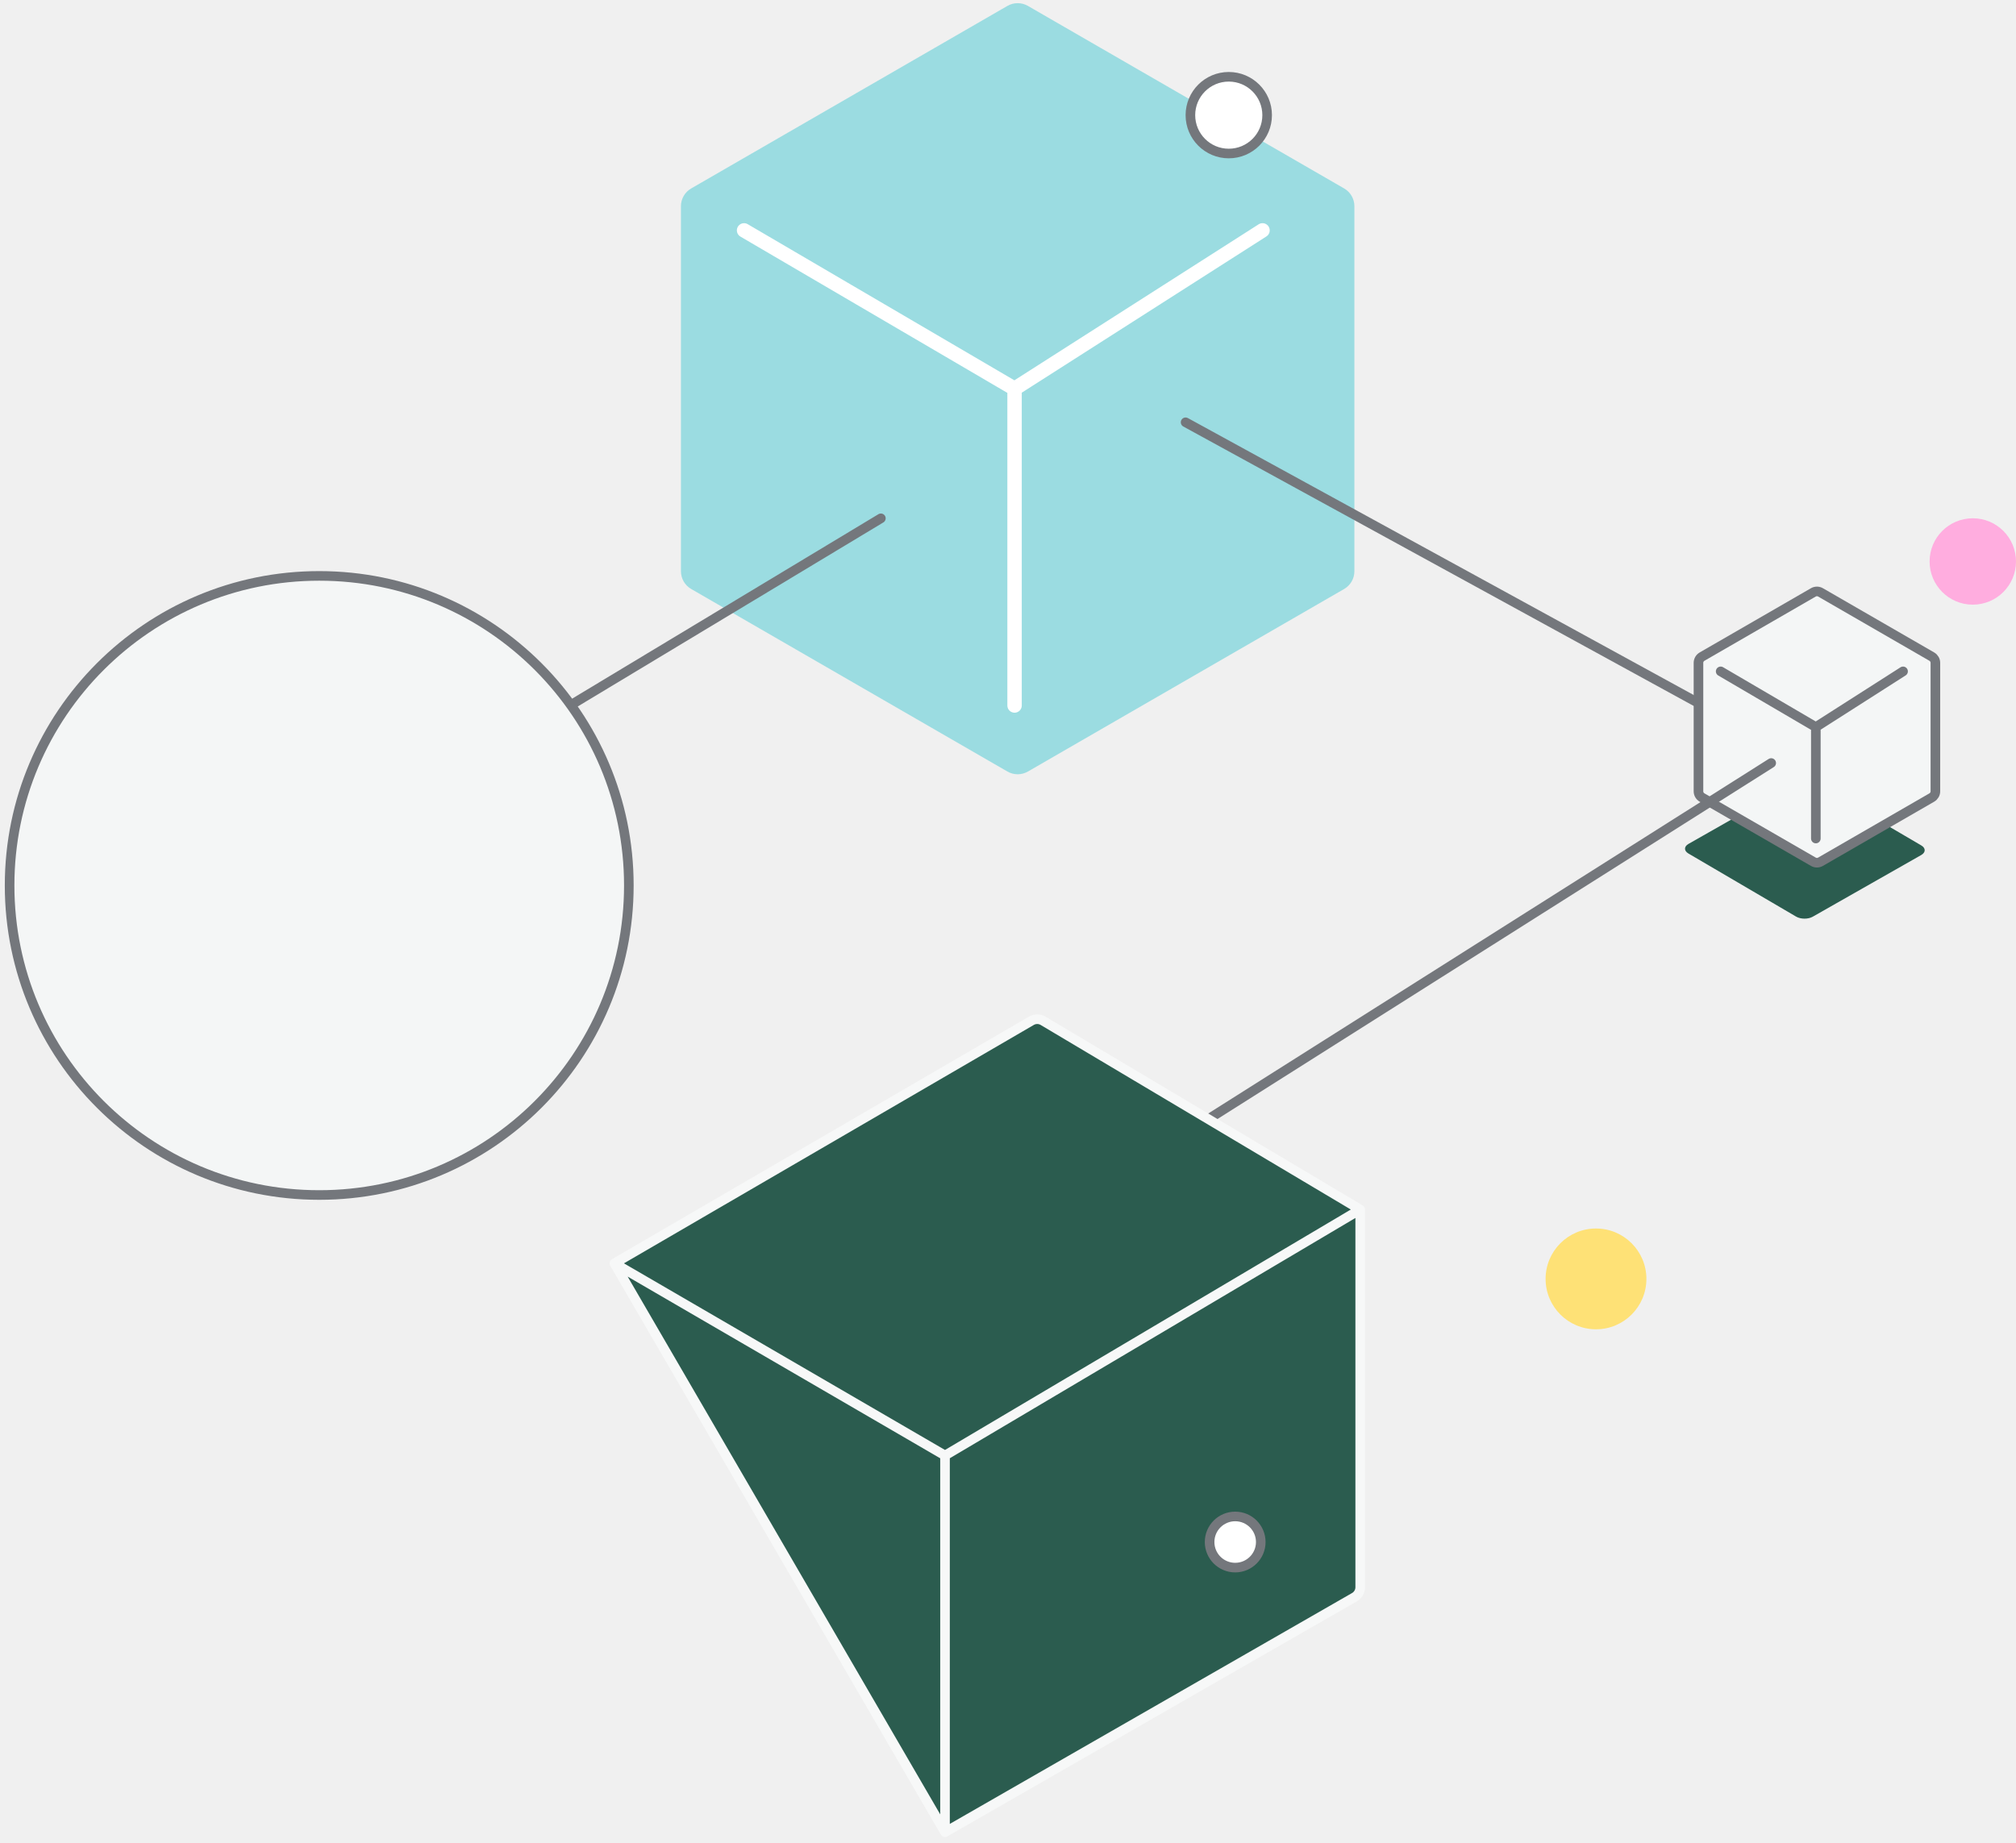
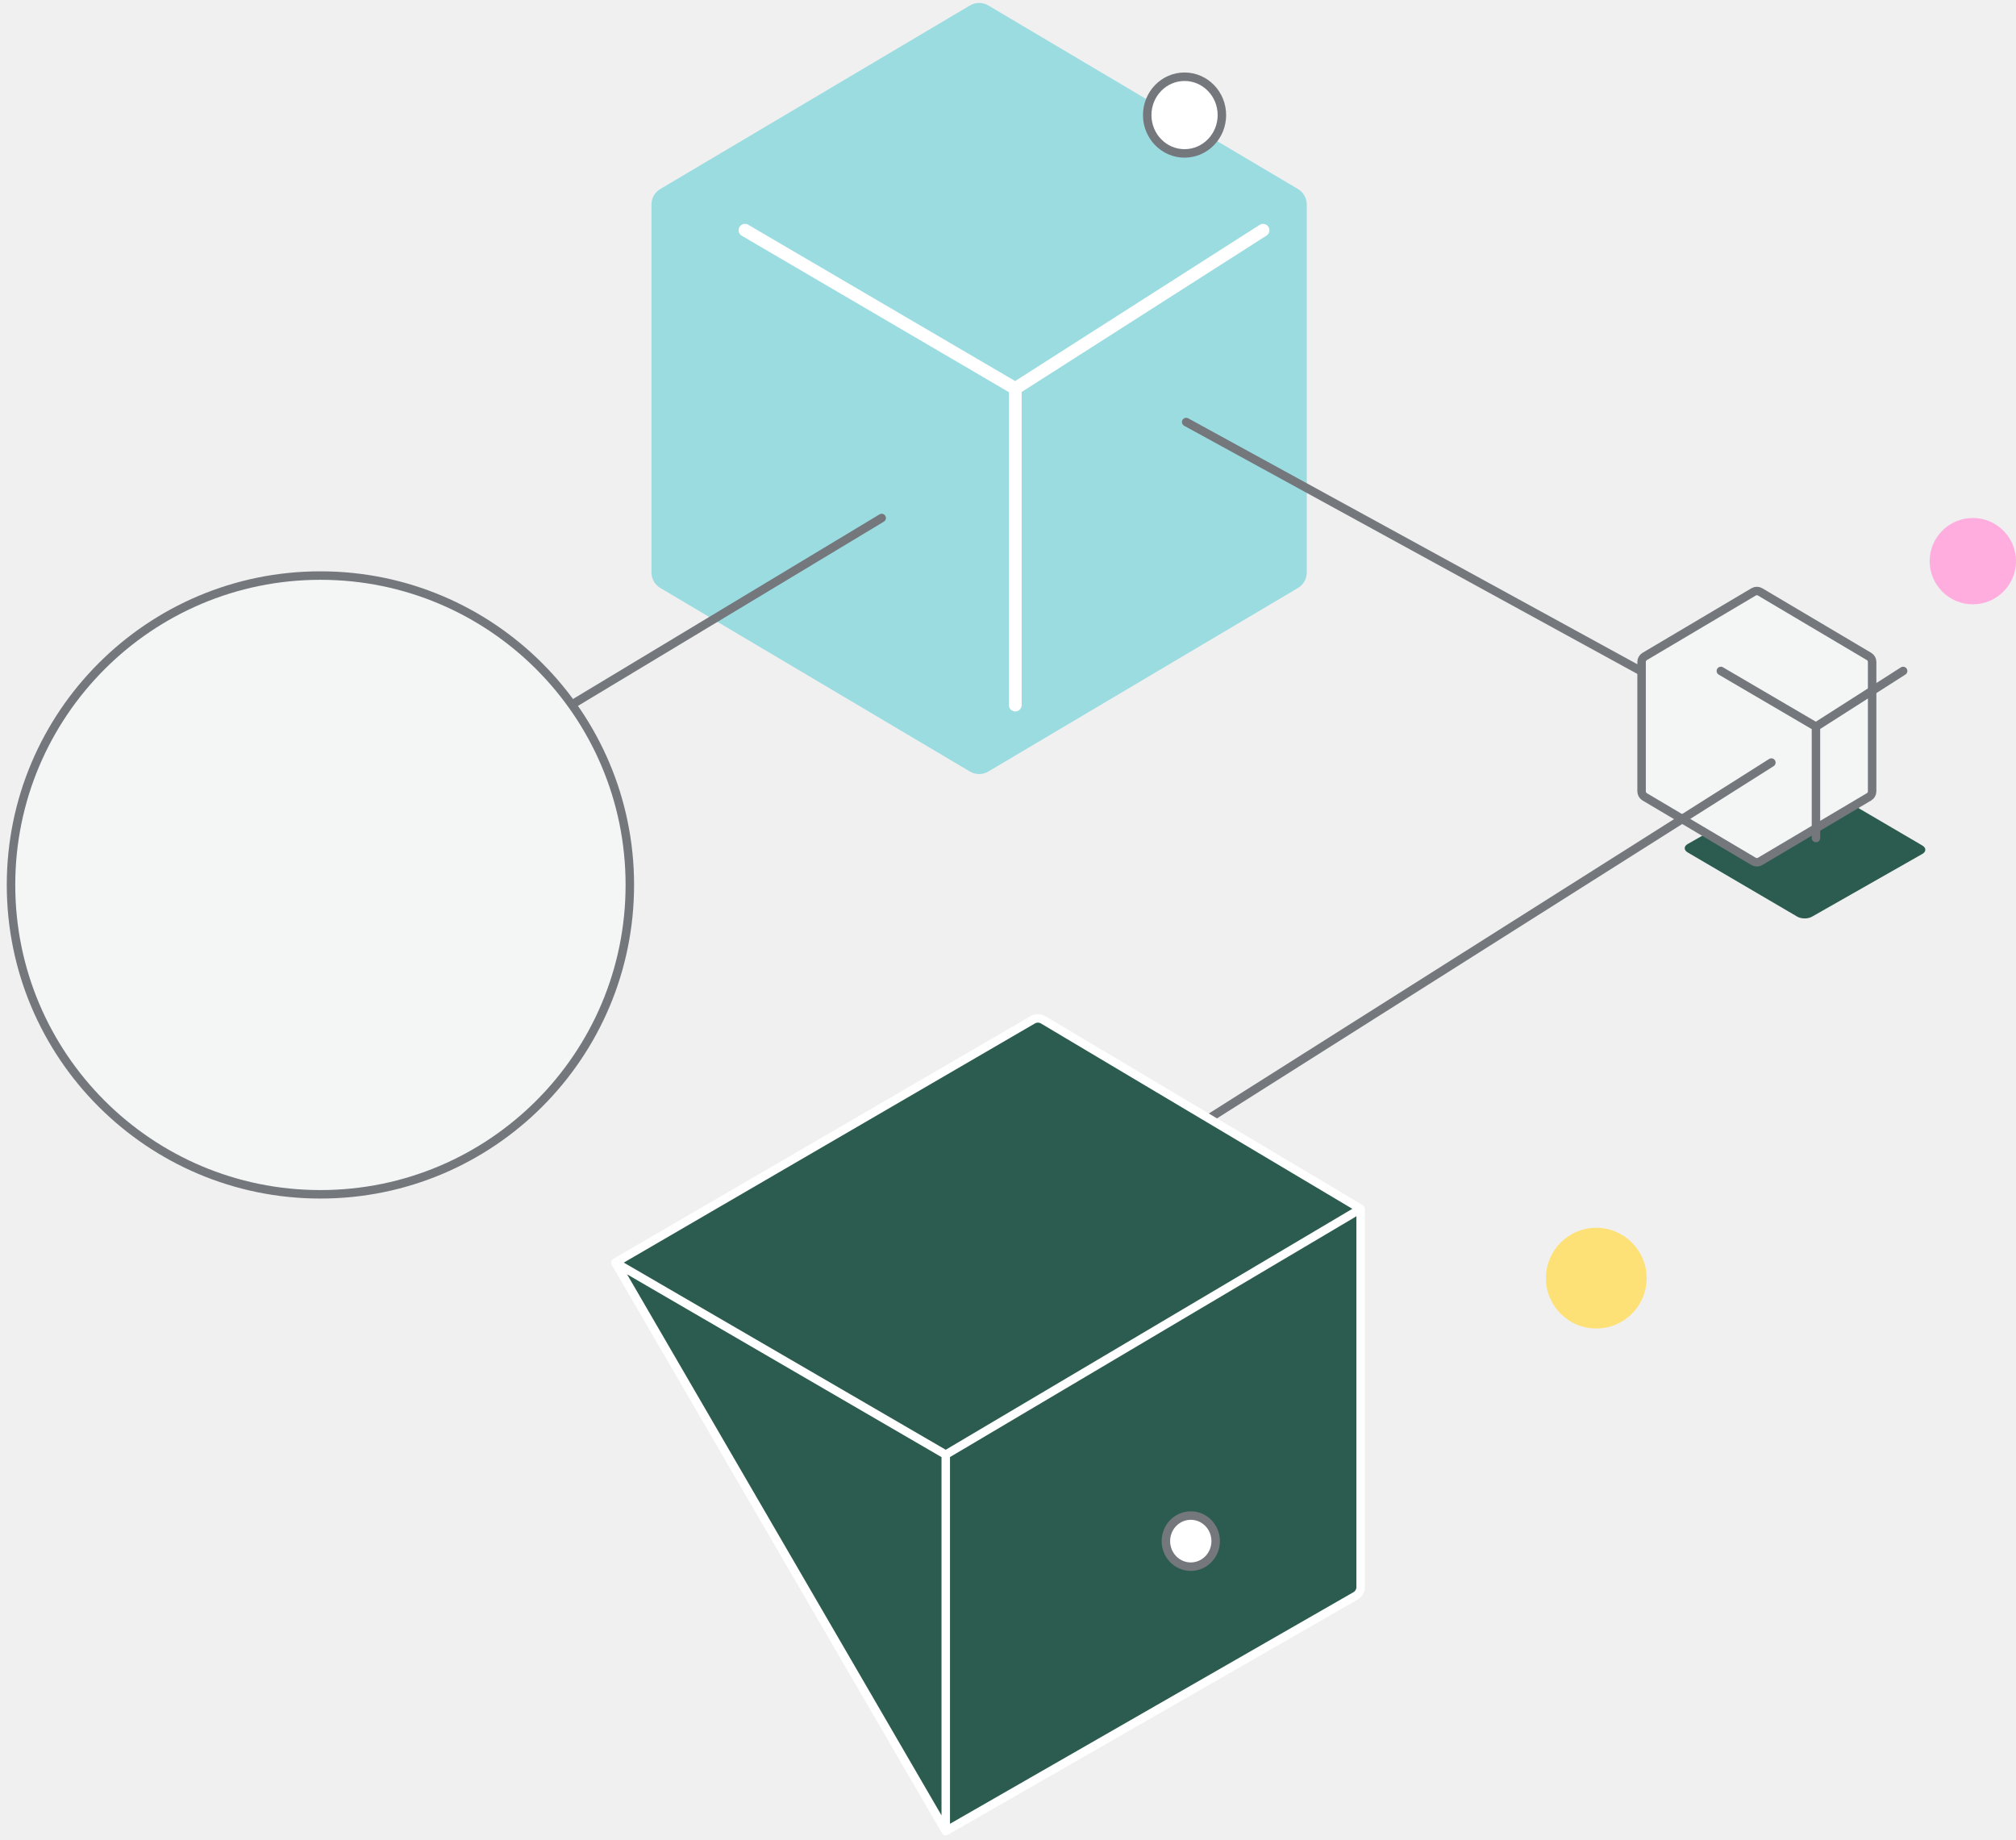
- <svg xmlns="http://www.w3.org/2000/svg" width="210" height="192" viewBox="0 0 210 192" fill="none">
-   <path d="M104.941 0.615C105.601 0.235 106.413 0.235 107.073 0.615L140.016 19.635C140.676 20.016 141.082 20.72 141.082 21.481V59.521C141.082 60.282 140.676 60.986 140.016 61.367L107.073 80.387C106.413 80.767 105.601 80.767 104.941 80.387L71.998 61.367C71.338 60.986 70.932 60.282 70.932 59.521V21.481C70.932 20.72 71.338 20.016 71.998 19.635L104.941 0.615Z" fill="#9BDCE1" />
-   <path d="M105.683 73.507L105.683 40.504M105.683 40.504L131.512 24.003M105.683 40.504L77.507 24.003" stroke="white" stroke-width="1.5" stroke-linecap="round" stroke-linejoin="round" />
-   <path d="M32 90L91.758 54.004" stroke="#74777C" stroke-linecap="round" />
-   <path d="M123.5 43.999L186.5 78.5" stroke="#74777C" stroke-linecap="round" />
-   <path d="M33.253 124.509C51.066 124.509 65.505 110.072 65.505 92.257C65.505 74.447 51.066 60.004 33.253 60.004C15.44 60.004 1 74.45 1 92.257C1 110.072 15.44 124.509 33.253 124.509Z" fill="#F4F6F6" stroke="#74777C" stroke-linecap="round" stroke-linejoin="round" />
-   <circle cx="166.25" cy="133.25" r="5.25" fill="#FEE176" />
-   <rect width="15.001" height="15.001" rx="1" transform="matrix(0.862738 0.505651 -0.869276 0.494328 188.055 81.0068)" fill="#2B5C4F" />
-   <path d="M188.889 61.721C189.121 61.587 189.406 61.587 189.638 61.721L201.228 68.413C201.46 68.547 201.603 68.794 201.603 69.062V82.445C201.603 82.713 201.46 82.961 201.228 83.095L189.638 89.786C189.406 89.92 189.121 89.92 188.889 89.786L177.299 83.095C177.067 82.961 176.924 82.713 176.924 82.445V69.062C176.924 68.794 177.067 68.547 177.299 68.413L188.889 61.721Z" fill="#F4F6F6" stroke="#74777C" stroke-linecap="round" stroke-linejoin="round" />
-   <path d="M189.15 87.366L189.15 75.755M189.15 75.755L198.236 69.95M189.15 75.755L179.237 69.95" stroke="#74777C" stroke-linecap="round" stroke-linejoin="round" />
-   <path d="M120.5 120L184.5 79.5" stroke="#74777C" stroke-linecap="round" />
-   <path d="M108.658 106.362L141.689 126.023V165.373C141.689 165.803 141.459 166.201 141.085 166.415L98.439 190.897L64 131.629L107.439 106.356C107.816 106.136 108.283 106.138 108.658 106.362Z" fill="#2B5C4F" />
-   <path d="M64 131.629L98.439 151.652M64 131.629L107.439 106.356C107.816 106.136 108.283 106.138 108.658 106.362L141.689 126.023M64 131.629L98.439 190.897M98.439 151.652L141.689 126.023M98.439 151.652V190.897M141.689 126.023V165.373C141.689 165.803 141.459 166.201 141.085 166.415L98.439 190.897" stroke="#F7F8F8" stroke-linecap="round" stroke-linejoin="round" />
-   <path d="M127.997 15.995C130.205 15.995 131.995 14.206 131.995 11.997C131.995 9.79 130.205 8 127.997 8C125.79 8 124 9.79 124 11.997C124 14.206 125.79 15.995 127.997 15.995Z" fill="white" stroke="#74777C" stroke-linecap="round" stroke-linejoin="round" />
-   <path d="M128.665 163.33C130.137 163.33 131.33 162.137 131.33 160.665C131.33 159.193 130.137 158 128.665 158C127.193 158 126 159.194 126 160.665C126 162.137 127.193 163.33 128.665 163.33Z" fill="white" stroke="#74777C" stroke-linecap="round" stroke-linejoin="round" />
-   <circle cx="205.5" cy="58.5" r="4.5" fill="#FFADDF" />
+ <svg xmlns="http://www.w3.org/2000/svg" width="183" height="167" viewBox="0 0 183 167" fill="none">
+   <path d="M88.041 0.497C88.558 0.19 89.2 0.19 89.716 0.497L117.817 17.157C118.315 17.453 118.621 17.99 118.621 18.57V51.968C118.621 52.547 118.315 53.084 117.817 53.38L89.716 70.041C89.2 70.347 88.558 70.347 88.041 70.041L59.941 53.38C59.442 53.084 59.136 52.547 59.136 51.968V18.57C59.136 17.99 59.442 17.453 59.941 17.157L88.041 0.497Z" fill="#9BDCE1" />
+   <path d="M92.161 64.01L92.161 35.271M92.161 35.271L114.652 20.902M92.161 35.271L67.625 20.902" stroke="white" stroke-width="1.156" stroke-linecap="round" stroke-linejoin="round" />
+   <path d="M27.996 78.373L80.034 47.027" stroke="#74777C" stroke-width="0.77" stroke-linecap="round" />
+   <path d="M107.674 38.315L162.535 68.359" stroke="#74777C" stroke-width="0.77" stroke-linecap="round" />
+   <path d="M29.086 108.424C44.597 108.424 57.172 95.852 57.172 80.338C57.172 64.829 44.597 52.252 29.086 52.252C13.575 52.252 1 64.832 1 80.338C1 95.852 13.575 108.424 29.086 108.424Z" fill="#F4F6F6" stroke="#74777C" stroke-width="0.77" stroke-linecap="round" stroke-linejoin="round" />
+   <circle cx="144.9" cy="116.036" r="4.572" fill="#FEE176" />
+   <rect width="13.063" height="13.063" rx="0.77" transform="matrix(0.862738 0.505651 -0.869276 0.494328 163.891 70.5416)" fill="#2B5C4F" />
+   <path d="M159.182 53.734C159.364 53.626 159.59 53.626 159.772 53.734L169.658 59.595C169.833 59.699 169.941 59.888 169.941 60.092V71.842C169.941 72.046 169.833 72.235 169.658 72.339L159.772 78.201C159.59 78.308 159.364 78.308 159.182 78.201L149.296 72.339C149.121 72.235 149.013 72.046 149.013 71.842V60.092C149.013 59.888 149.121 59.699 149.296 59.595L159.182 53.734Z" fill="#F4F6F6" stroke="#74777C" stroke-width="0.77" stroke-linecap="round" stroke-linejoin="round" />
+   <path d="M164.841 76.08L164.841 65.969M164.841 65.969L172.754 60.913M164.841 65.969L156.209 60.913" stroke="#74777C" stroke-width="0.77" stroke-linecap="round" stroke-linejoin="round" />
+   <path d="M105.062 104.497L160.794 69.229" stroke="#74777C" stroke-width="0.77" stroke-linecap="round" />
+   <path d="M94.687 92.584L123.511 109.742V144.078C123.511 144.41 123.334 144.716 123.047 144.881L85.849 166.235L55.859 114.624L93.748 92.58C94.038 92.411 94.398 92.412 94.687 92.584Z" fill="#2B5C4F" />
+   <path d="M55.859 114.624L85.849 132.06M55.859 114.624L93.748 92.58C94.038 92.411 94.398 92.412 94.687 92.584L123.511 109.742M55.859 114.624L85.849 166.235M85.849 132.06L123.511 109.742M85.849 132.06V166.235M123.511 109.742V144.078C123.511 144.41 123.334 144.716 123.047 144.881L85.849 166.235" stroke="white" stroke-width="0.77" stroke-linecap="round" stroke-linejoin="round" />
+   <path d="M107.526 13.928C109.398 13.928 110.916 12.37 110.916 10.447C110.916 8.525 109.398 6.966 107.526 6.966C105.654 6.966 104.137 8.526 104.137 10.447C104.137 12.37 105.654 13.928 107.526 13.928Z" fill="white" stroke="#74777C" stroke-width="0.77" stroke-linecap="round" stroke-linejoin="round" />
+   <path d="M108.092 142.229C109.34 142.229 110.352 141.19 110.352 139.908C110.352 138.627 109.34 137.588 108.092 137.588C106.844 137.588 105.832 138.627 105.832 139.908C105.832 141.19 106.844 142.229 108.092 142.229Z" fill="white" stroke="#74777C" stroke-width="0.77" stroke-linecap="round" stroke-linejoin="round" />
+   <circle cx="179.083" cy="50.943" r="3.919" fill="#FFADDF" />
</svg>
